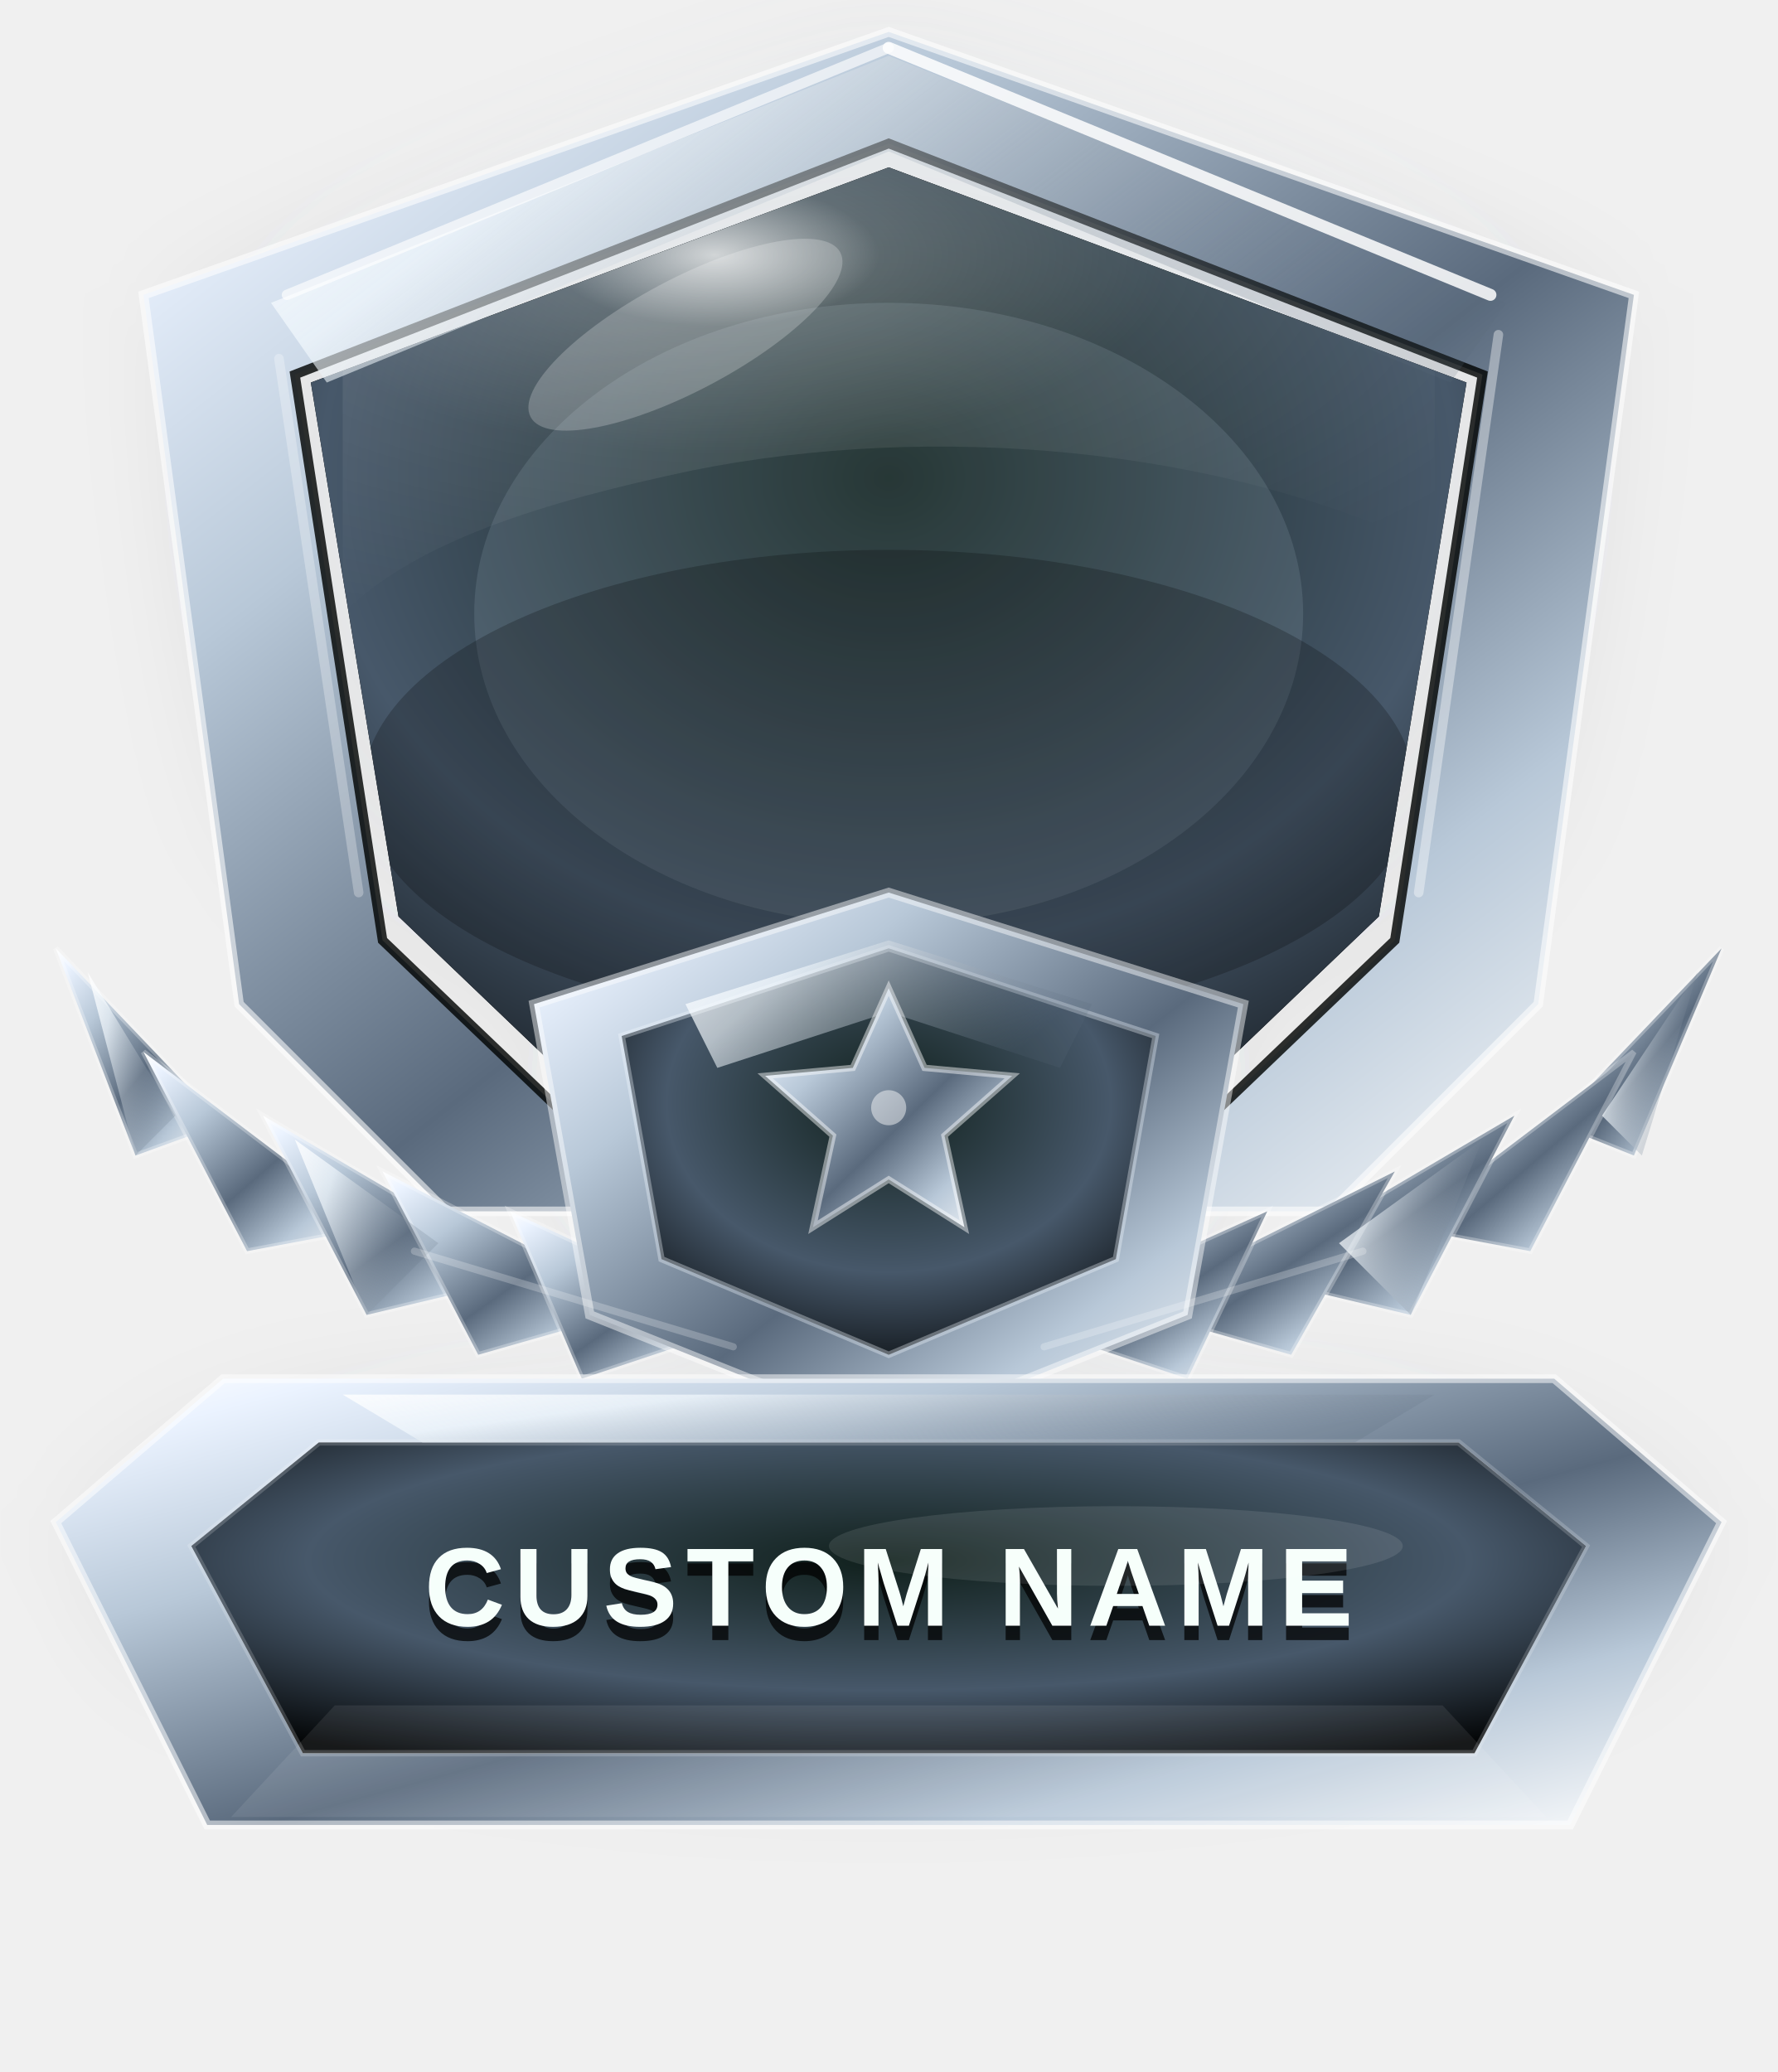
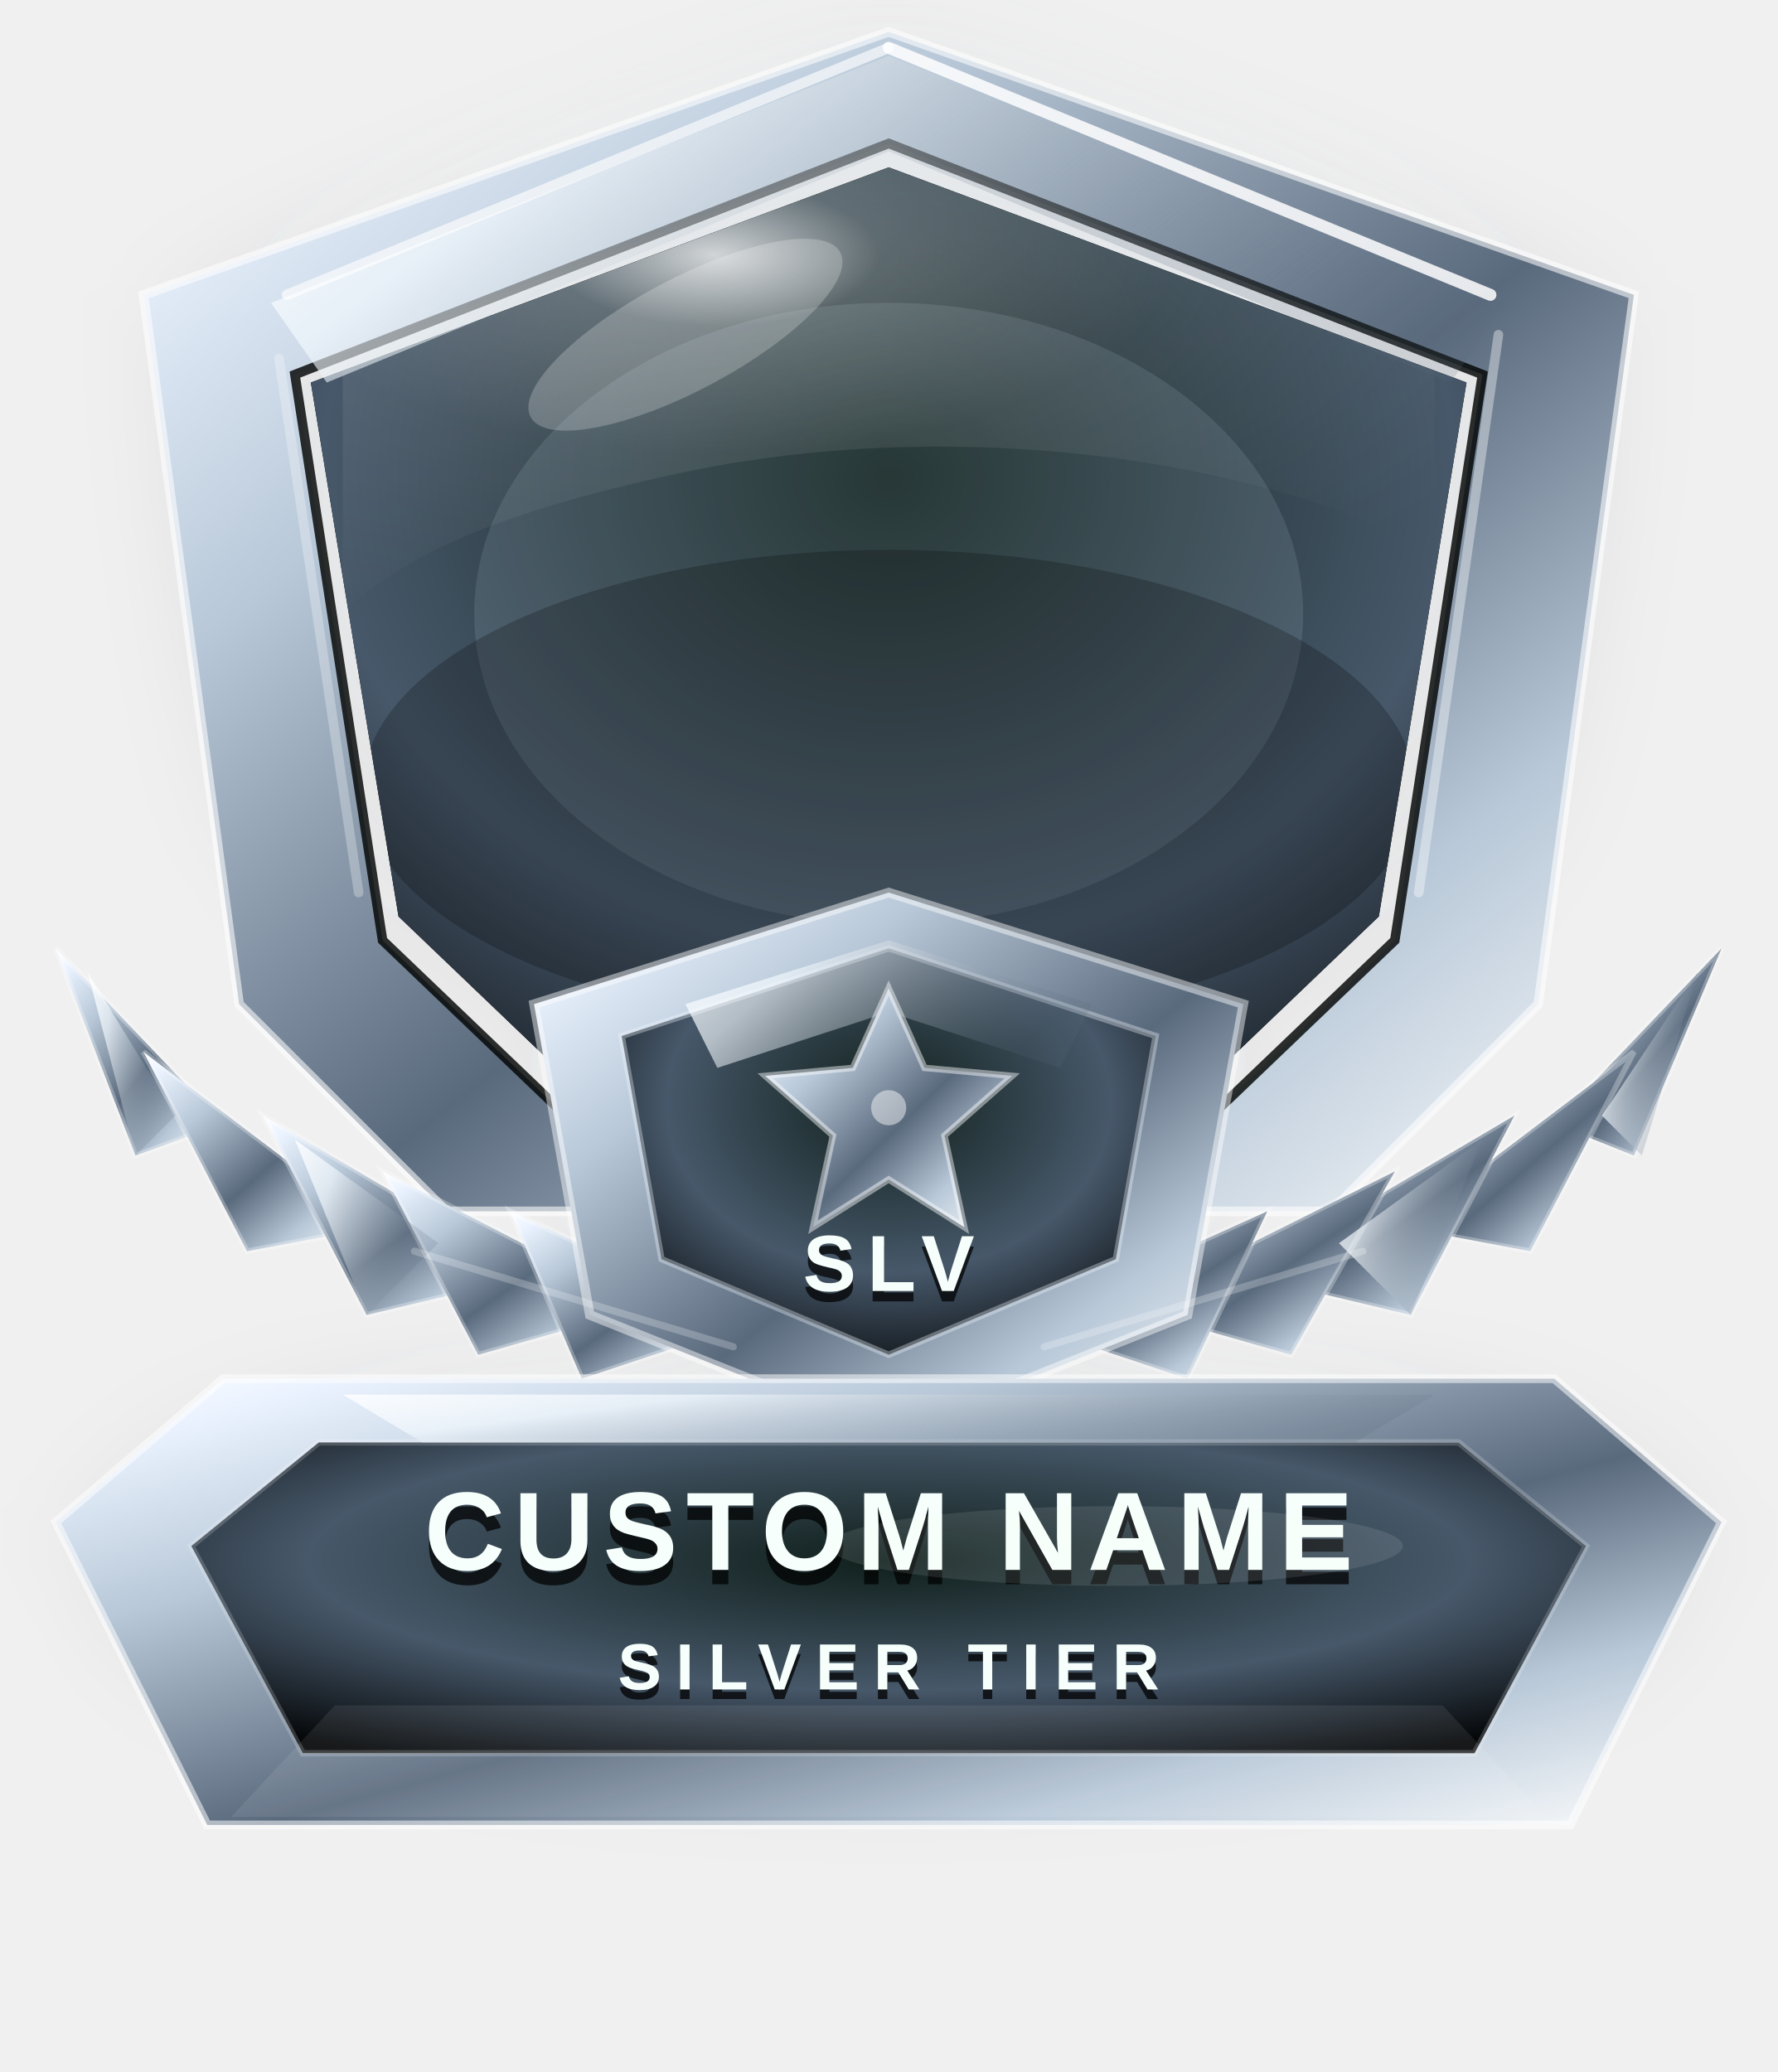
<svg xmlns="http://www.w3.org/2000/svg" viewBox="0 0 223 260" width="223" height="260" role="img" aria-labelledby="badge-silver-title badge-silver-desc" data-level="SILVER">
  <defs>
    <linearGradient id="badge-silver-outerMetal" x1="0" y1="0" x2="1" y2="1">
      <stop offset="0" stop-color="#ffffff" />
      <stop offset="0.08" stop-color="#ebf3ff" />
      <stop offset="0.28" stop-color="#b8c8d8" />
      <stop offset="0.56" stop-color="#5a6a7d" />
      <stop offset="0.78" stop-color="#b8c8d8" />
      <stop offset="1" stop-color="#ffffff" />
    </linearGradient>
    <linearGradient id="badge-silver-facetMetal" x1="0" y1="0" x2="1" y2="0.35">
      <stop offset="0" stop-color="#ffffff" stop-opacity="0.82" />
      <stop offset="0.3" stop-color="#f5fbff" stop-opacity="0.64" />
      <stop offset="1" stop-color="#5a6a7d" stop-opacity="0.18" />
    </linearGradient>
    <radialGradient id="badge-silver-innerPanel" cx="50%" cy="38%" r="72%">
      <stop offset="0" stop-color="#10201c" />
      <stop offset="0.58" stop-color="#47586a" />
      <stop offset="1" stop-color="#030506" />
    </radialGradient>
    <radialGradient id="badge-silver-photoGlow" cx="50%" cy="40%" r="55%">
      <stop offset="0" stop-color="#8ba0b3" stop-opacity="0.28" />
      <stop offset="0.55" stop-color="#b8c8d8" stop-opacity="0.14" />
      <stop offset="1" stop-color="#000000" stop-opacity="0" />
    </radialGradient>
    <radialGradient id="badge-silver-glassShine" cx="34%" cy="24%" r="84%">
      <stop offset="0" stop-color="#ffffff" stop-opacity="0.78" />
      <stop offset="0.18" stop-color="#ffffff" stop-opacity="0.24" />
      <stop offset="0.5" stop-color="#ffffff" stop-opacity="0.08" />
      <stop offset="1" stop-color="#ffffff" stop-opacity="0" />
    </radialGradient>
    <filter id="badge-silver-softGlow" x="-30%" y="-30%" width="160%" height="160%">
      <feGaussianBlur stdDeviation="6" />
    </filter>
    <clipPath id="badge-silver-photoClip">
      <path d="M111.5 21 L184 48 L173 115 L150 137 L128 137 L121 119 L102 119 L95 137 L73 137 L50 115 L39 48 Z" />
    </clipPath>
    <path id="badge-silver-frameOuter" d="M111.5 4 L205 37 L193 126 L167 152 L136 152 L129 135 L94 135 L87 152 L56 152 L30 126 L18 37 Z" />
    <path id="badge-silver-frameInner" d="M111.5 18 L186 47 L175 118 L152 140 L128 140 L121 122 L102 122 L95 140 L71 140 L48 118 L37 47 Z" />
    <path id="badge-silver-nameplateOuter" d="M28 173 L195 173 L216 191 L197 229 L26 229 L7 191 Z" />
    <path id="badge-silver-nameplateInner" d="M40 181 L183 181 L199 194 L185 220 L38 220 L24 194 Z" />
    <path id="badge-silver-crestOuter" d="M111.5 112 L156 126 L149 165 L111.5 180 L74 165 L67 126 Z" />
    <path id="badge-silver-crestInner" d="M111.5 119 L145 130 L140 158 L111.5 170 L83 158 L78 130 Z" />
    <path id="badge-silver-star" d="M111.5 124 L116 134 L127 135 L118.5 142.5 L121 154 L111.5 148 L102 154 L104.5 142.5 L96 135 L107 134 Z" />
    <path id="badge-silver-leafLeft1" d="M7 119 L28 141 L17 145 Z" />
    <path id="badge-silver-leafLeft2" d="M18 132 L47 154 L31 157 Z" />
    <path id="badge-silver-leafLeft3" d="M33 140 L67 160 L46 165 Z" />
    <path id="badge-silver-leafLeft4" d="M48 147 L81 164 L60 170 Z" />
    <path id="badge-silver-leafLeft5" d="M64 152 L94 166 L73 173 Z" />
    <path id="badge-silver-leafRight1" d="M216 119 L205 145 L195 141 Z" />
    <path id="badge-silver-leafRight2" d="M205 132 L192 157 L176 154 Z" />
    <path id="badge-silver-leafRight3" d="M190 140 L177 165 L156 160 Z" />
    <path id="badge-silver-leafRight4" d="M175 147 L162 170 L141 164 Z" />
    <path id="badge-silver-leafRight5" d="M159 152 L149 173 L128 166 Z" />
  </defs>
  <g id="badge-silver-glowGroup" filter="url(#badge-silver-softGlow)">
    <use href="#badge-silver-frameOuter" fill="url(#badge-silver-photoGlow)" />
    <use href="#badge-silver-nameplateOuter" fill="url(#badge-silver-photoGlow)" />
    <use href="#badge-silver-crestOuter" fill="url(#badge-silver-photoGlow)" />
  </g>
  <g id="badge-silver-photoAreaGroup">
    <image aria-hidden="true" focusable="false" data-portrait-slot="true" id="badge-silver-portraitImage" href="" x="28" y="8" width="167" height="138" preserveAspectRatio="xMidYMid slice" clip-path="url(#badge-silver-photoClip)" />
    <g clip-path="url(#badge-silver-photoClip)">
      <rect x="26" y="6" width="171" height="142" fill="#000000" />
      <rect x="26" y="6" width="171" height="142" fill="url(#badge-silver-innerPanel)" />
      <ellipse cx="111.5" cy="77" rx="52" ry="39" fill="#b8c8d8" fill-opacity="0.14" />
      <ellipse cx="111.5" cy="99" rx="66" ry="30" fill="#000000" fill-opacity="0.22" />
      <path d="M43 28 C79 13 120 14 180 35 L180 69 C153 56 117 53 87 59 C68 63 52 68 43 77 Z" fill="url(#badge-silver-glassShine)" />
    </g>
  </g>
  <g id="badge-silver-frameGroup">
    <path d="M111.5 4 L205 37 L193 126 L167 152 L136 152 L129 135 L94 135 L87 152 L56 152 L30 126 L18 37 Z M111.5 18 L186 47 L175 118 L152 140 L128 140 L121 122 L102 122 L95 140 L71 140 L48 118 L37 47 Z" fill="url(#badge-silver-outerMetal)" fill-rule="evenodd" />
    <use href="#badge-silver-frameOuter" fill="none" stroke="#ffffff" stroke-opacity="0.56" stroke-width="1.2" />
    <use href="#badge-silver-frameInner" fill="none" stroke="#020403" stroke-opacity="0.82" stroke-width="1.2" />
    <path d="M111.5 7 L189 38 L182 48 L111.5 19 L41 48 L34 38 Z" fill="url(#badge-silver-facetMetal)" />
    <path d="M35 45 L45 112" stroke="#ffffff" stroke-opacity="0.28" stroke-width="1.2" stroke-linecap="round" />
    <path d="M188 42 L178 112" stroke="#ffffff" stroke-opacity="0.38" stroke-width="1.2" stroke-linecap="round" />
    <path d="M73 139 L95 139" stroke="#ffffff" stroke-opacity="0.18" stroke-width="1.1" stroke-linecap="round" />
    <path d="M128 139 L150 139" stroke="#ffffff" stroke-opacity="0.18" stroke-width="1.1" stroke-linecap="round" />
  </g>
  <g id="badge-silver-laurelsGroup">
    <g fill="url(#badge-silver-outerMetal)" stroke="#ffffff" stroke-opacity="0.28" stroke-width="0.7">
      <use href="#badge-silver-leafLeft1" />
      <use href="#badge-silver-leafLeft2" />
      <use href="#badge-silver-leafLeft3" />
      <use href="#badge-silver-leafLeft4" />
      <use href="#badge-silver-leafLeft5" />
      <use href="#badge-silver-leafRight1" />
      <use href="#badge-silver-leafRight2" />
      <use href="#badge-silver-leafRight3" />
      <use href="#badge-silver-leafRight4" />
      <use href="#badge-silver-leafRight5" />
    </g>
    <g fill="url(#badge-silver-facetMetal)">
      <path d="M11 122 L22 140 L17 145 Z" />
      <path d="M213 122 L206 145 L201 140 Z" />
      <path d="M37 143 L55 156 L46 165 Z" />
      <path d="M186 143 L177 165 L168 156 Z" />
    </g>
  </g>
  <g id="badge-silver-crestGroup">
    <path d="M111.5 112 L156 126 L149 165 L111.5 180 L74 165 L67 126 Z" fill="url(#badge-silver-outerMetal)" />
    <use href="#badge-silver-crestOuter" fill="none" stroke="#ffffff" stroke-opacity="0.46" stroke-width="1.2" />
    <use href="#badge-silver-crestInner" fill="url(#badge-silver-innerPanel)" />
    <use href="#badge-silver-crestInner" fill="none" stroke="#f5fbff" stroke-opacity="0.34" stroke-width="0.8" />
    <path d="M86 126 L111.5 118 L137 126 L133 134 L111.5 127 L90 134 Z" fill="url(#badge-silver-facetMetal)" />
    <use href="#badge-silver-star" fill="url(#badge-silver-outerMetal)" />
    <use href="#badge-silver-star" fill="none" stroke="#ffffff" stroke-opacity="0.45" stroke-width="0.8" />
    <circle cx="111.5" cy="139" r="2.2" fill="#ffffff" fill-opacity="0.46" />
  </g>
+   <g id="badge-silver-rankGroup">
+     <text id="badge-silver-rankShadow" data-rank-code-slot="true" x="111.5" y="162" text-anchor="middle" font-family="'Orbitron', 'Montserrat', 'Arial', sans-serif" font-size="10" font-weight="800" letter-spacing="1.4" fill="#000000" fill-opacity="0.72" transform="translate(0 1.3)">SLV</text>
+     <text id="badge-silver-rankText" data-rank-code-slot="true" x="111.5" y="162" text-anchor="middle" font-family="'Orbitron', 'Montserrat', 'Arial', sans-serif" font-size="10" font-weight="800" letter-spacing="1.4" fill="#f6fffb">SLV</text>
+   </g>
  <g id="badge-silver-nameplateGroup">
    <path d="M28 173 L195 173 L216 191 L197 229 L26 229 L7 191 Z M40 181 L183 181 L199 194 L185 220 L38 220 L24 194 Z" fill="url(#badge-silver-outerMetal)" fill-rule="evenodd" />
    <use href="#badge-silver-nameplateOuter" fill="none" stroke="#ffffff" stroke-opacity="0.52" stroke-width="1.1" />
    <use href="#badge-silver-nameplateInner" fill="url(#badge-silver-innerPanel)" />
    <use href="#badge-silver-nameplateInner" fill="none" stroke="#ffffff" stroke-opacity="0.18" stroke-width="0.8" />
    <path d="M43 175 L180 175 L170 181 L53 181 Z" fill="url(#badge-silver-facetMetal)" />
    <path d="M29 228 L42 214 L181 214 L194 228 Z" fill="#ffffff" fill-opacity="0.08" />
  </g>
  <g id="badge-silver-labelGroup">
-     <text id="badge-silver-labelShadow" data-name-slot="true" x="111.5" y="204" text-anchor="middle" font-family="'Orbitron', 'Montserrat', 'Arial', sans-serif" font-size="14" font-weight="700" letter-spacing="1.1" fill="#000000" fill-opacity="0.72" transform="translate(0 1.8)">CUSTOM NAME</text>
-     <text id="badge-silver-labelText" data-name-slot="true" x="111.5" y="204" text-anchor="middle" font-family="'Orbitron', 'Montserrat', 'Arial', sans-serif" font-size="14" font-weight="700" letter-spacing="1.1" fill="#f6fffb">CUSTOM NAME</text>
+     <text id="badge-silver-labelShadow" data-name-slot="true" x="111.5" y="197" text-anchor="middle" font-family="'Orbitron', 'Montserrat', 'Arial', sans-serif" font-size="14" font-weight="700" letter-spacing="1.1" fill="#000000" fill-opacity="0.72" transform="translate(0 1.8)">CUSTOM NAME</text>
+     <text id="badge-silver-labelText" data-name-slot="true" x="111.5" y="197" text-anchor="middle" font-family="'Orbitron', 'Montserrat', 'Arial', sans-serif" font-size="14" font-weight="700" letter-spacing="1.1" fill="#f6fffb">CUSTOM NAME</text>
+     <text id="badge-silver-rankTitleShadow" data-rank-slot="true" x="111.5" y="212" text-anchor="middle" font-family="'Orbitron', 'Montserrat', 'Arial', sans-serif" font-size="8.2" font-weight="700" letter-spacing="1.8" fill="#000000" fill-opacity="0.74" transform="translate(0 1.2)">SILVER TIER</text>
+     <text id="badge-silver-rankTitleText" data-rank-slot="true" x="111.5" y="212" text-anchor="middle" font-family="'Orbitron', 'Montserrat', 'Arial', sans-serif" font-size="8.2" font-weight="700" letter-spacing="1.8" fill="#f6fffb">SILVER TIER</text>
  </g>
  <g id="badge-silver-highlightsGroup" pointer-events="none">
    <path d="M111.5 6 L187 37" stroke="#ffffff" stroke-opacity="0.85" stroke-width="1.5" stroke-linecap="round" />
    <path d="M111.5 6 L36 37" stroke="#ffffff" stroke-opacity="0.64" stroke-width="1.3" stroke-linecap="round" />
    <path d="M52 157 L92 169" stroke="#ffffff" stroke-opacity="0.23" stroke-width="0.9" stroke-linecap="round" />
    <path d="M171 157 L131 169" stroke="#ffffff" stroke-opacity="0.23" stroke-width="0.9" stroke-linecap="round" />
    <ellipse cx="86" cy="42" rx="22" ry="7" transform="rotate(-28 86 42)" fill="#ffffff" fill-opacity="0.22" />
    <ellipse cx="140" cy="194" rx="36" ry="5" fill="#ffffff" fill-opacity="0.1" />
  </g>
</svg>
